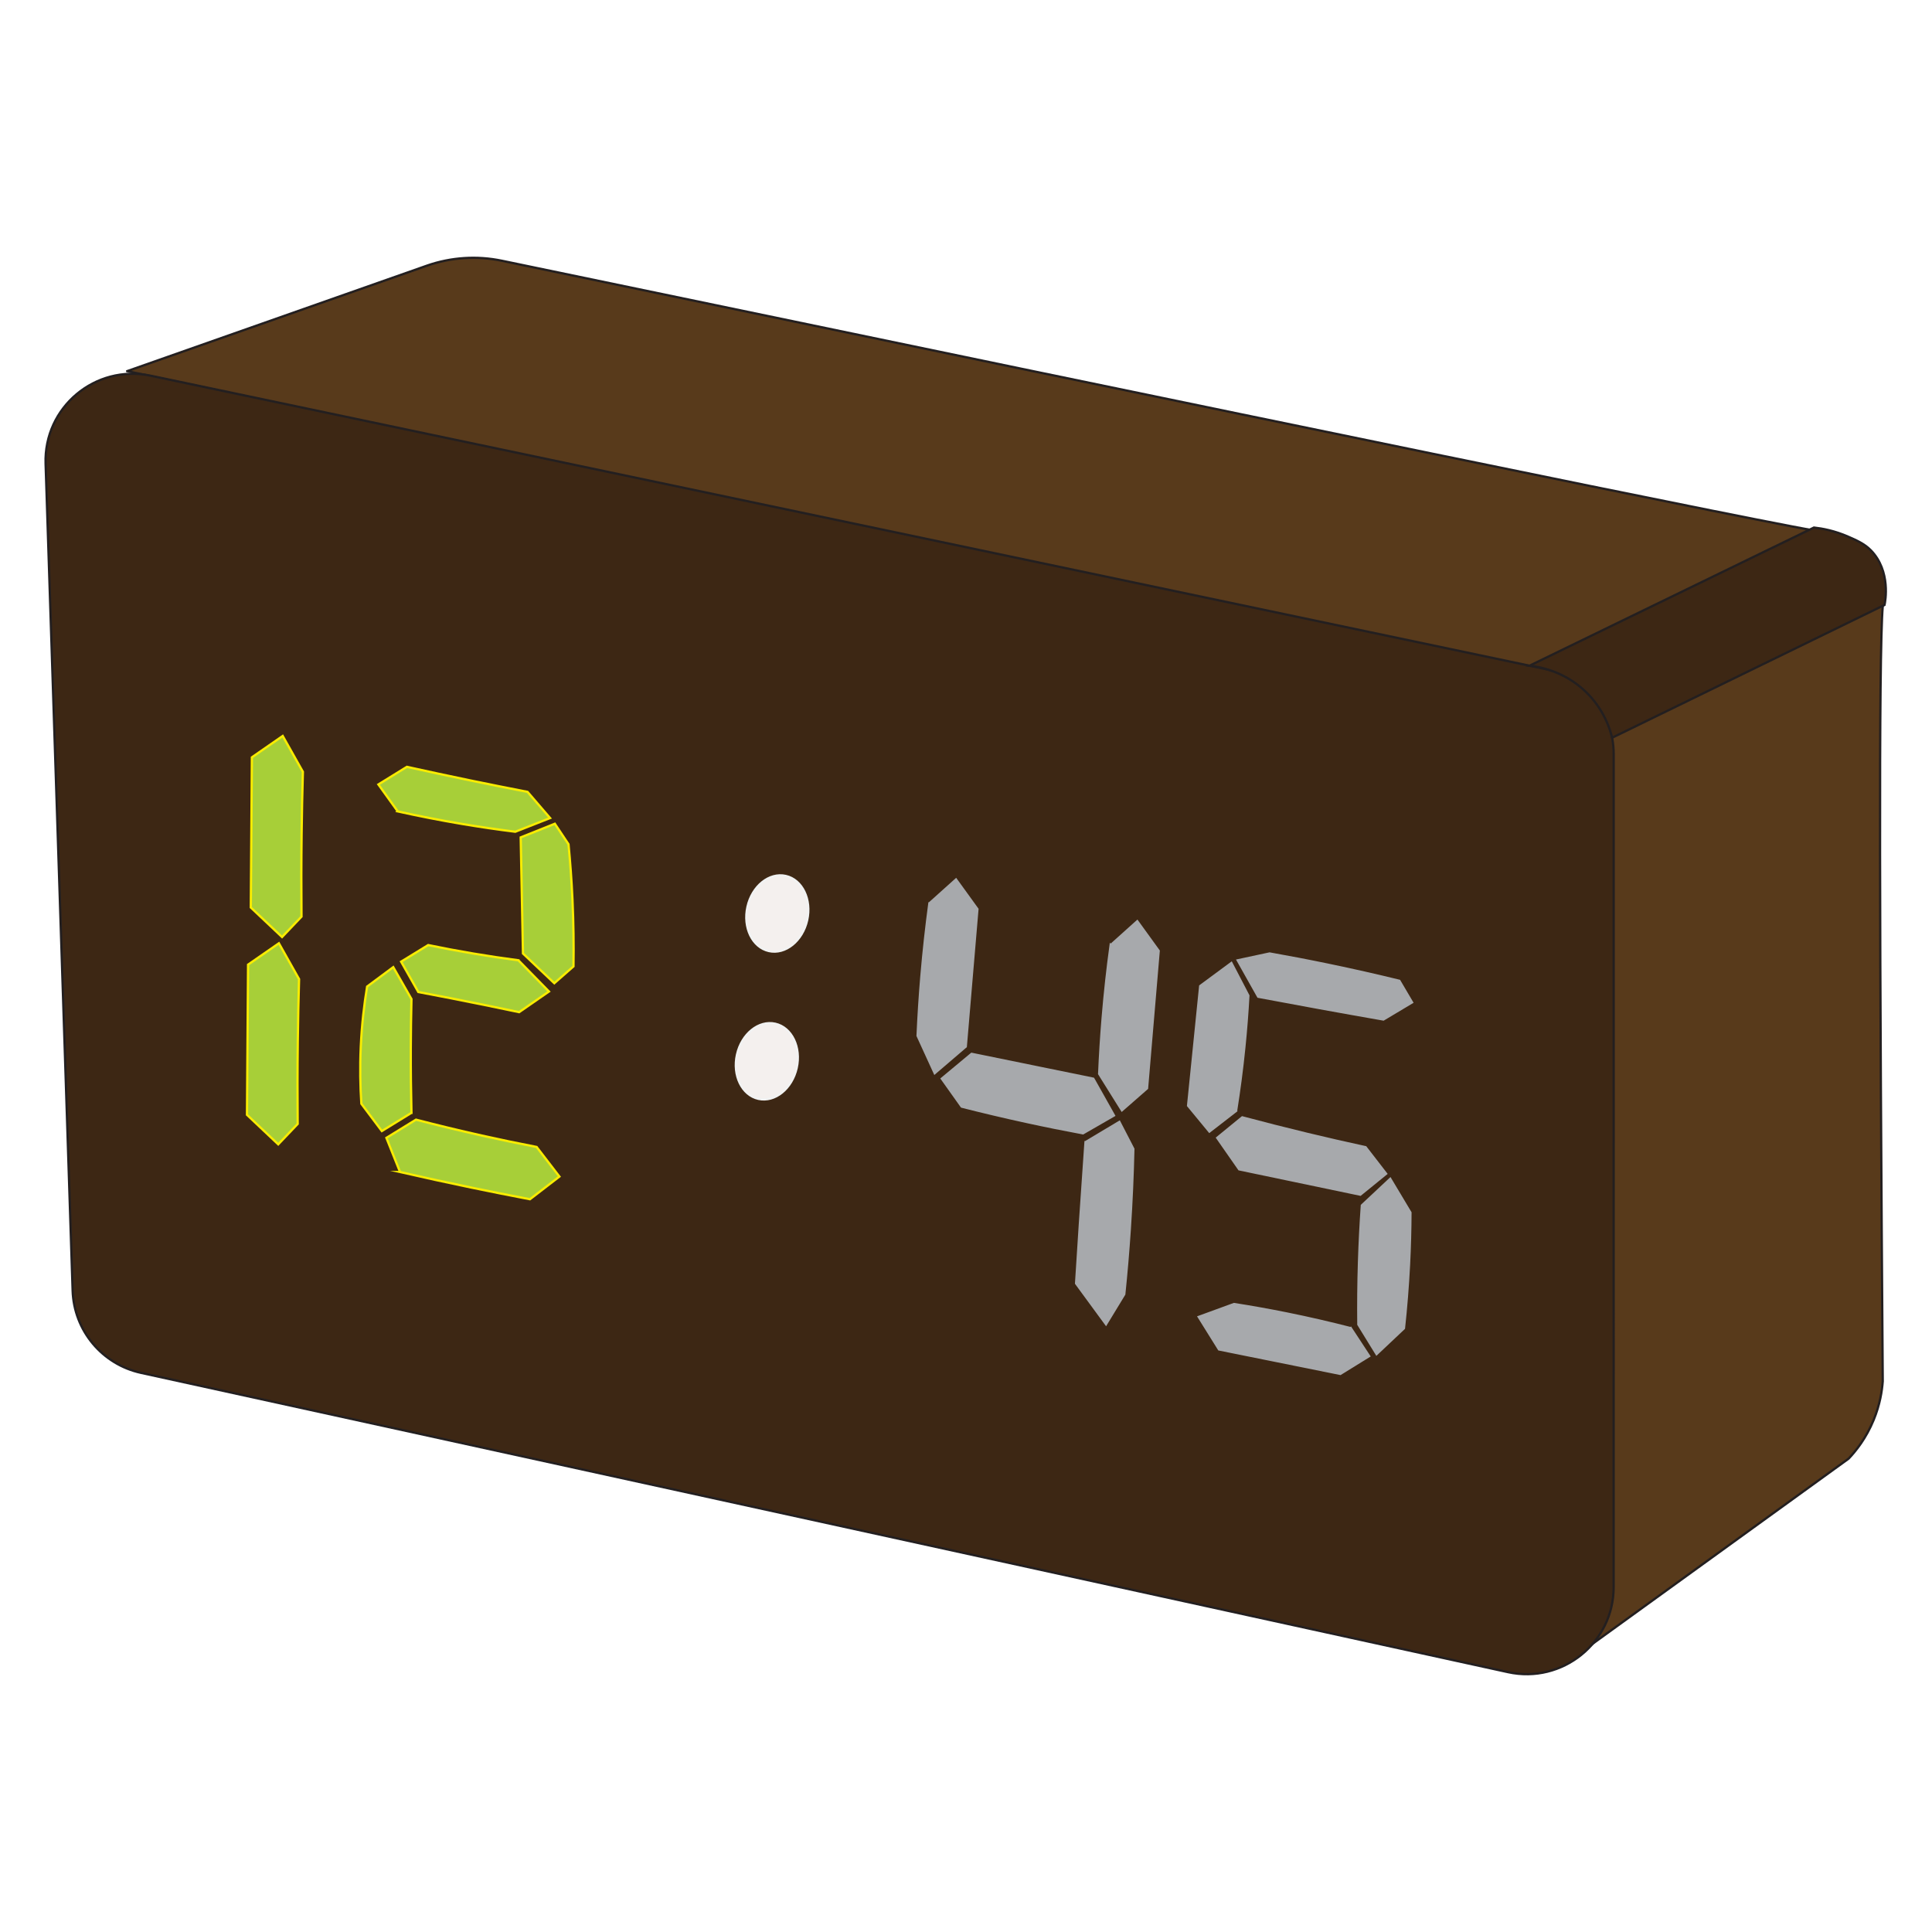
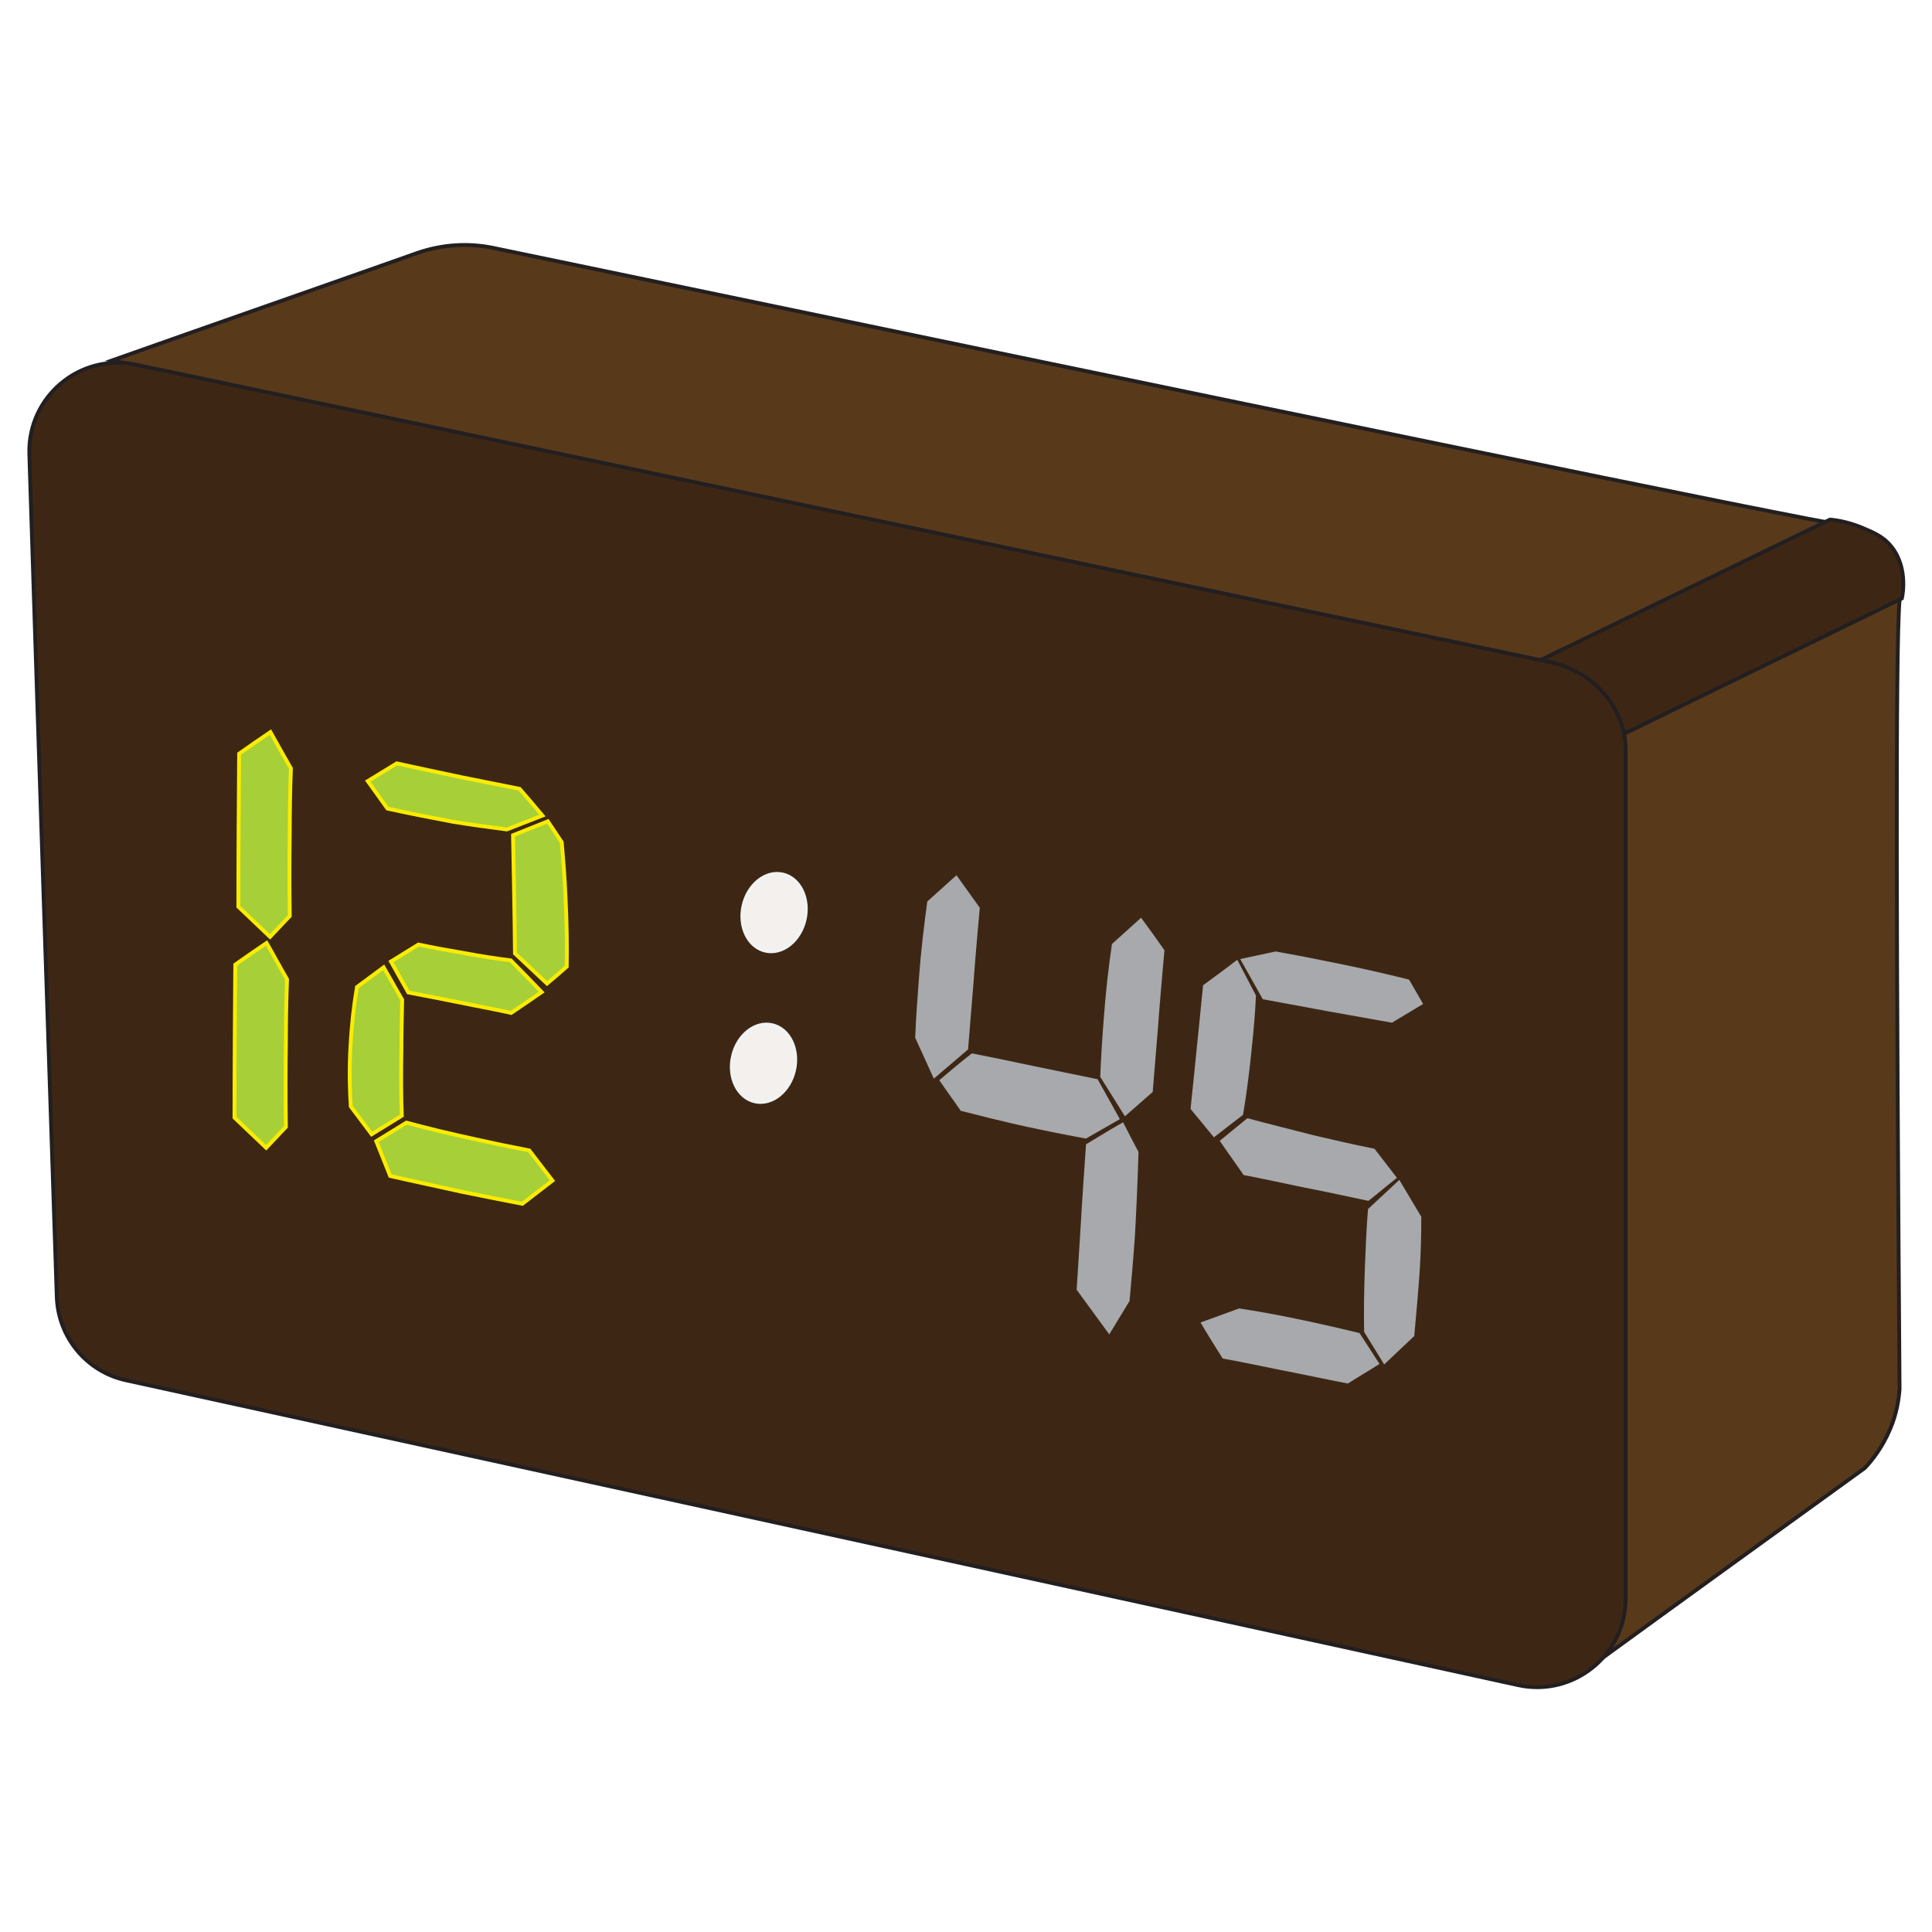
- <svg xmlns="http://www.w3.org/2000/svg" id="Layer_1" viewBox="0 0 848.5 848.75">
-   <path d="M55.89,163.04c43.9-15.45,87.79-30.89,131.69-46.34,10.58-3.69,21.96-4.43,32.93-2.14,329.86,68.69,565.4,117.36,583.87,119.78,2.12.28,10.79,1.18,16.74,7.66,7.67,8.37,6.28,21.1,5.99,24.4-1.83,21.22-1.32,154.9,0,340.42-.31,4.22-1.23,10.26-4,16.99-3.3,8.04-7.83,13.65-10.99,16.99-38.08,27.53-76.16,55.07-114.23,82.6,1.9-1.93,4.29-4.77,6.34-8.64,2.62-4.92,3.61-9.46,4.02-12.49,0-123.44-.01-246.88-.02-370.31.18-3,.16-9.16-3-15.99-2.9-6.27-7.06-10.12-9.37-11.97-4.2-2.67-8.41-5.34-12.61-8.02-209.12-44.31-418.24-88.62-627.36-132.93Z" fill="#583a1b" stroke="#231f20" stroke-linecap="round" stroke-miterlimit="10" />
-   <path d="M708.91,331.26c0,122-.01,243.99-.02,365.99,0,24.41-22.56,42.56-46.41,37.34-200.18-43.83-400.36-87.65-600.54-131.48-17.09-3.74-29.46-18.61-30.03-36.1-3.96-121.1-7.92-242.21-11.88-363.31-.81-24.78,21.82-43.76,46.08-38.66l612.43,128.8c17.69,3.72,30.36,19.33,30.36,37.41Z" fill="#3d2714" stroke="#231f20" stroke-linecap="round" stroke-miterlimit="10" />
-   <path d="M671.93,292.46c41.65-20.23,83.31-40.47,124.96-60.7,3.69.41,9.05,1.39,15,4,3.14,1.38,7.07,2.99,10,6,8.92,9.18,6.31,22.56,6,24-39.89,19.44-79.77,38.89-119.66,58.33-.92-3.75-3.63-12.6-11.72-20.31-9.72-9.27-20.94-10.93-24.58-11.32Z" fill="#3d2714" stroke="#231f20" stroke-linecap="round" stroke-miterlimit="10" />
-   <path d="M174.72,356.44c-2.83-3.94-5.66-7.88-8.49-11.82,4.17-2.58,8.35-5.16,12.52-7.74,9.2,2.04,18.54,4.04,28,6,8.41,1.74,16.75,3.4,25,5,3.3,3.83,6.6,7.66,9.9,11.5-5.09,2-10.19,4.01-15.28,6.01-7.51-.93-15.29-2.06-23.32-3.41-9.92-1.67-19.37-3.54-28.34-5.53Z" fill="#a7cf38" stroke="#f9ec00" stroke-linecap="round" stroke-miterlimit="10" />
-   <path d="M228.75,367.88l15-6,6,9c.75,7.74,1.35,15.84,1.74,24.29.47,10.27.59,20.08.45,29.37-2.81,2.46-5.61,4.93-8.42,7.39l-13.77-13.05c-.33-17-.67-34-1-51Z" fill="#a7cf38" stroke="#f9ec00" stroke-linecap="round" stroke-miterlimit="10" />
-   <path d="M227.75,421.88c4.47,4.57,8.94,9.13,13.41,13.7-4.37,3.02-8.74,6.05-13.1,9.07-5.14-1.09-10.32-2.16-15.53-3.22-9.68-1.97-19.26-3.84-28.76-5.63-2.52-4.44-5.03-8.89-7.55-13.33l11.89-7.29c6.31,1.31,12.86,2.55,19.64,3.69,6.86,1.16,13.53,2.15,20,3Z" fill="#a7cf38" stroke="#f9ec00" stroke-linecap="round" stroke-miterlimit="10" />
-   <path d="M180.75,488.88c-4.33,2.67-8.67,5.33-13,8l-9-12c-.5-7.55-.67-15.97-.25-25.12.45-9.7,1.48-18.53,2.78-26.35,3.83-2.84,7.65-5.68,11.48-8.53,2.67,4.67,5.33,9.33,8,14-.17,7.17-.27,14.47-.3,21.9-.03,9.57.08,18.94.3,28.1Z" fill="#a7cf38" stroke="#f9ec00" stroke-linecap="round" stroke-miterlimit="10" />
-   <path d="M175.75,514.88l-6-15c4.33-2.67,8.67-5.33,13-8,9.35,2.43,19.02,4.77,29,7,8.16,1.82,16.16,3.48,24,5,3.33,4.33,6.67,8.67,10,13-4.31,3.32-8.62,6.64-12.94,9.96-8.53-1.63-17.18-3.35-25.92-5.16-10.58-2.2-20.96-4.47-31.15-6.8Z" fill="#a7cf38" stroke="#f9ec00" stroke-linecap="round" stroke-miterlimit="10" />
-   <path d="M110.66,332.7c4.51-3.13,9.02-6.25,13.54-9.38,2.95,5.25,5.91,10.49,8.86,15.74-.26,9-.45,18.14-.56,27.43-.15,12.31-.16,24.38-.05,36.19-2.85,2.99-5.7,5.97-8.54,8.96-4.58-4.32-9.15-8.65-13.73-12.97.16-21.99.32-43.97.48-65.96Z" fill="#a7cf38" stroke="#f9ec00" stroke-linecap="round" stroke-miterlimit="10" />
-   <path d="M108.98,423.78c4.51-3.13,9.02-6.25,13.54-9.38,2.95,5.25,5.91,10.49,8.86,15.74-.26,9-.45,18.14-.56,27.43-.15,12.31-.16,24.38-.05,36.19-2.85,2.99-5.7,5.97-8.54,8.96-4.58-4.32-9.15-8.65-13.73-12.97.16-21.99.32-43.97.48-65.96Z" fill="#a7cf38" stroke="#f9ec00" stroke-linecap="round" stroke-miterlimit="10" />
-   <ellipse cx="341.49" cy="401.32" rx="16.9" ry="13.43" transform="translate(-124.92 646.54) rotate(-77.34)" fill="#f4f0ee" stroke="#f1f2f2" stroke-linecap="round" stroke-miterlimit="10" />
-   <ellipse cx="336.89" cy="466.25" rx="16.9" ry="13.43" transform="translate(-191.87 692.75) rotate(-77.34)" fill="#f4f0ee" stroke="#f1f2f2" stroke-linecap="round" stroke-miterlimit="10" />
-   <path d="M422.48,486.15c-2.91-4.09-5.82-8.19-8.73-12.28,4.36-3.63,8.72-7.27,13.09-10.9,2.83.58,25.35,5.18,28.28,5.78,2.26.46,22.86,4.67,25.18,5.14,3.03,5.38,6.05,10.77,9.08,16.15l-13.62,7.84c-8.16-1.52-16.52-3.2-25.05-5.06-9.71-2.12-19.12-4.35-28.21-6.66Z" fill="#a7a9ac" stroke="#a7a9ac" stroke-linecap="round" stroke-miterlimit="10" />
-   <path d="M408.3,396.86l11.68-10.49,9.41,13.01c-.27,3.2-2.43,28.64-2.71,31.95-.22,2.55-2.18,25.83-2.41,28.44-4.55,3.89-9.1,7.78-13.64,11.68-2.51-5.48-5.01-10.95-7.52-16.43.37-8.42.92-17.17,1.68-26.2.94-11.16,2.14-21.83,3.5-31.96Z" fill="#a7a9ac" stroke="#a7a9ac" stroke-linecap="round" stroke-miterlimit="10" />
-   <path d="M487.93,415.2c3.89-3.5,7.79-6.99,11.68-10.49,3.14,4.34,6.28,8.67,9.41,13.01-.27,3.2-2.43,28.64-2.71,31.95-.22,2.55-2.18,25.83-2.41,28.44-3.67,3.21-7.35,6.43-11.02,9.64-3.33-5.33-6.67-10.67-10-16,.34-7.94.84-16.15,1.54-24.6.92-11.13,2.11-21.79,3.5-31.96Z" fill="#a7a9ac" stroke="#a7a9ac" stroke-linecap="round" stroke-miterlimit="10" />
-   <path d="M476.89,501.75c4.95-2.96,9.91-5.92,14.86-8.88,2.05,3.96,4.09,7.92,6.14,11.88-.26,11.37-.76,23.18-1.58,35.38-.65,9.77-1.46,19.25-2.41,28.44-2.67,4.39-5.35,8.78-8.02,13.18-4.38-5.98-8.76-11.95-13.14-17.93.54-8.71,1.1-17.45,1.68-26.2.79-12.01,1.61-23.96,2.46-35.87Z" fill="#a7a9ac" stroke="#a7a9ac" stroke-linecap="round" stroke-miterlimit="10" />
-   <path d="M614.75,430.88c1.86,3.16,3.72,6.32,5.58,9.48-4.19,2.51-8.39,5.01-12.58,7.52-9.29-1.63-18.62-3.29-28-5-9.05-1.65-18.05-3.31-27-5-3-5.33-6-10.67-9-16,4.67-1,9.33-2,14-3,8.48,1.5,17.15,3.16,26,5,10.67,2.21,21.01,4.56,31,7Z" fill="#a7a9ac" stroke="#a7a9ac" stroke-linecap="round" stroke-miterlimit="10" />
-   <path d="M543.03,488.03c-3.91,3.03-7.81,6.06-11.72,9.08-3.12-3.79-6.24-7.58-9.37-11.37.28-2.78,2.53-24.93,2.82-27.81.23-2.22,2.28-22.48,2.51-24.76,4.56-3.37,9.12-6.74,13.69-10.11,2.49,4.78,4.97,9.56,7.46,14.33-.4,7.33-.98,14.94-1.78,22.81-.98,9.72-2.22,19-3.62,27.81Z" fill="#a7a9ac" stroke="#a7a9ac" stroke-linecap="round" stroke-miterlimit="10" />
-   <path d="M599.93,503.99c3,3.88,6,7.76,9,11.64-3.77,3.07-7.54,6.13-11.32,9.2-2.82-.59-25.25-5.28-28.16-5.89-2.25-.47-22.76-4.76-25.07-5.24-3.21-4.61-6.42-9.22-9.64-13.83,3.67-3,7.33-6,11-9,9.28,2.48,18.79,4.9,28.53,7.25,8.69,2.09,17.24,4.05,25.65,5.87Z" fill="#a7a9ac" stroke="#a7a9ac" stroke-linecap="round" stroke-miterlimit="10" />
-   <path d="M593.43,583.48c2.68,4.09,5.37,8.18,8.05,12.27-4.22,2.61-8.44,5.21-12.65,7.82-2.82-.57-25.28-5.11-28.2-5.69-2.25-.45-22.8-4.6-25.11-5.06-2.97-4.76-5.93-9.52-8.9-14.28,5.16-1.89,10.33-3.77,15.49-5.66,7.47,1.17,15.21,2.54,23.19,4.15,9.85,1.99,19.23,4.17,28.12,6.46Z" fill="#a7a9ac" stroke="#a7a9ac" stroke-linecap="round" stroke-miterlimit="10" />
-   <path d="M616.77,583.53c-4.01,3.78-8.01,7.56-12.02,11.34-2.67-4.33-5.33-8.67-8-13-.1-8.83-.02-17.99.28-27.48.27-8.56.7-16.85,1.26-24.85,4.15-3.89,8.31-7.78,12.46-11.67,2.96,4.94,5.91,9.89,8.87,14.83-.03,7.34-.23,14.97-.63,22.87-.5,9.75-1.26,19.09-2.22,27.96Z" fill="#a7a9ac" stroke="#a7a9ac" stroke-linecap="round" stroke-miterlimit="10" />
-   <rect width="848.5" height="848.75" fill="none" stroke-width="0" />
+ <svg xmlns="http://www.w3.org/2000/svg" id="Layer_1" viewBox="0 0 500 500.1">
+   <path d="M29,93.3c26.3-9.3,52.7-18.5,79-27.8,6.3-2.2,13.2-2.7,19.8-1.3,197.9,41.2,339.2,70.4,350.3,71.9,1.3.2,6.5.7,10,4.6,4.6,5,3.8,12.7,3.6,14.6-1.1,12.7-.8,92.9,0,204.3-.2,2.5-.7,6.2-2.4,10.2-2,4.8-4.7,8.2-6.6,10.2-22.8,16.5-45.7,33-68.5,49.6,1.1-1.2,2.6-2.9,3.8-5.2,1.6-3,2.2-5.7,2.4-7.5v-222.2c.1-1.8.1-5.5-1.8-9.6-1.7-3.8-4.2-6.1-5.6-7.2-2.5-1.6-5-3.2-7.6-4.8-125.4-26.6-250.9-53.2-376.4-79.8h0Z" fill="#583a1b" stroke="#231f20" stroke-linecap="round" stroke-miterlimit="10" />
+   <path d="M420.8,194.2v219.6c0,14.6-13.5,25.5-27.8,22.4-120.1-26.3-240.2-52.6-360.3-78.9-10.3-2.2-17.7-11.2-18-21.7-2.4-72.7-4.8-145.3-7.1-218-.5-14.9,13.1-26.3,27.6-23.2l367.5,77.3c10.5,2.3,18.1,11.7,18.1,22.5h0Z" fill="#3d2714" stroke="#231f20" stroke-linecap="round" stroke-miterlimit="10" />
+   <path d="M398.7,170.9c25-12.1,50-24.3,75-36.4,2.2.2,5.4.8,9,2.4,1.9.8,4.2,1.8,6,3.6,5.4,5.5,3.8,13.5,3.6,14.4-23.9,11.7-47.9,23.3-71.8,35-.6-2.2-2.2-7.6-7-12.2-5.9-5.5-12.7-6.5-14.8-6.8h0Z" fill="#3d2714" stroke="#231f20" stroke-linecap="round" stroke-miterlimit="10" />
+   <path d="M100.3,209.3c-1.7-2.4-3.4-4.7-5.1-7.1,2.5-1.5,5-3.1,7.5-4.6,5.5,1.2,11.1,2.4,16.8,3.6,5,1,10.1,2,15,3,2,2.3,4,4.6,5.9,6.9-3.1,1.2-6.1,2.4-9.2,3.6-4.5-.6-9.2-1.2-14-2-5.8-1.1-11.5-2.2-16.9-3.4h0Z" fill="#a7cf38" stroke="#f9ec00" stroke-linecap="round" stroke-miterlimit="10" />
+   <path d="M132.8,216.2l9-3.6,3.6,5.4c.4,4.6.8,9.5,1,14.6.3,6.2.4,12,.3,17.6-1.7,1.5-3.4,3-5.1,4.4l-8.3-7.8c-.1-10.2-.3-20.4-.5-30.6h0Z" fill="#a7cf38" stroke="#f9ec00" stroke-linecap="round" stroke-miterlimit="10" />
+   <path d="M132.2,248.6c2.7,2.7,5.4,5.5,8,8.2-2.6,1.8-5.2,3.6-7.9,5.4-3.1-.7-6.2-1.3-9.3-1.9-5.8-1.2-11.6-2.3-17.3-3.4-1.5-2.7-3-5.3-4.5-8l7.1-4.4c3.8.8,7.7,1.5,11.8,2.2,4.2.8,8.2,1.4,12.1,1.9h0Z" fill="#a7cf38" stroke="#f9ec00" stroke-linecap="round" stroke-miterlimit="10" />
+   <path d="M104,288.8c-2.6,1.6-5.2,3.2-7.8,4.8l-5.4-7.2c-.3-4.5-.4-9.6-.1-15.1.3-5.8.9-11.1,1.7-15.8,2.3-1.7,4.6-3.4,6.9-5.1,1.6,2.8,3.2,5.6,4.8,8.4-.1,4.3-.2,8.7-.2,13.1-.1,5.8-.1,11.4.1,16.9h0Z" fill="#a7cf38" stroke="#f9ec00" stroke-linecap="round" stroke-miterlimit="10" />
+   <path d="M101,304.4l-3.6-9c2.6-1.6,5.2-3.2,7.8-4.8,5.6,1.5,11.4,2.9,17.4,4.2,4.9,1.1,9.7,2.1,14.4,3,2,2.6,4,5.2,6,7.8-2.6,2-5.2,4-7.8,6-5.1-1-10.3-2-15.6-3.1-6.3-1.4-12.5-2.7-18.6-4.1h0Z" fill="#a7cf38" stroke="#f9ec00" stroke-linecap="round" stroke-miterlimit="10" />
+   <path d="M61.9,195.1c2.7-1.9,5.4-3.8,8.1-5.6,1.8,3.2,3.5,6.3,5.3,9.4-.2,5.4-.3,10.9-.3,16.5-.1,7.4-.1,14.6,0,21.7-1.7,1.8-3.4,3.6-5.1,5.4-2.7-2.6-5.5-5.2-8.2-7.8,0-13.2.1-26.4.2-39.6h0Z" fill="#a7cf38" stroke="#f9ec00" stroke-linecap="round" stroke-miterlimit="10" />
+   <path d="M60.9,249.7c2.7-1.9,5.4-3.8,8.1-5.6,1.8,3.1,3.5,6.3,5.3,9.4-.2,5.4-.3,10.9-.3,16.5-.1,7.4-.1,14.6,0,21.7-1.7,1.8-3.4,3.6-5.1,5.4-2.7-2.6-5.5-5.2-8.2-7.8,0-13.2.1-26.4.2-39.6h0Z" fill="#a7cf38" stroke="#f9ec00" stroke-linecap="round" stroke-miterlimit="10" />
+   <ellipse cx="200.38" cy="236.23" rx="10.1" ry="8.1" transform="translate(-74.03 379.96) rotate(-77.34)" fill="#f4f0ee" stroke="#f1f2f2" stroke-linecap="round" stroke-miterlimit="10" stroke-width="1" />
+   <ellipse cx="197.65" cy="275.23" rx="10.1" ry="8.1" transform="translate(-114.22 407.75) rotate(-77.34)" fill="#f4f0ee" stroke="#f1f2f2" stroke-linecap="round" stroke-miterlimit="10" stroke-width="1" />
+   <path d="M249,287.1c-1.7-2.5-3.5-4.9-5.2-7.4,2.6-2.2,5.2-4.4,7.9-6.5,1.7.3,15.2,3.1,17,3.5,1.4.3,13.7,2.8,15.1,3.1,1.8,3.2,3.6,6.5,5.4,9.7l-8.2,4.7c-4.9-.9-9.9-1.9-15-3-5.9-1.3-11.5-2.7-17-4.1h0Z" fill="#a7a9ac" stroke="#a7a9ac" stroke-linecap="round" stroke-miterlimit="10" />
+   <path d="M240.5,233.6l7-6.3,5.6,7.8c-.2,1.9-1.5,17.2-1.6,19.2-.1,1.5-1.3,15.5-1.4,17.1-2.7,2.3-5.5,4.7-8.2,7-1.5-3.3-3-6.6-4.5-9.9.2-5.1.6-10.3,1-15.7.5-6.8,1.3-13.2,2.1-19.2h0Z" fill="#a7a9ac" stroke="#a7a9ac" stroke-linecap="round" stroke-miterlimit="10" />
+   <path d="M288.3,244.6c2.3-2.1,4.7-4.2,7-6.3,1.9,2.6,3.8,5.2,5.6,7.8-.2,1.9-1.5,17.2-1.6,19.2-.1,1.5-1.3,15.5-1.4,17.1-2.2,1.9-4.4,3.9-6.6,5.8-2-3.2-4-6.4-6-9.6.2-4.8.5-9.7.9-14.8.5-6.7,1.2-13.1,2.1-19.2h0Z" fill="#a7a9ac" stroke="#a7a9ac" stroke-linecap="round" stroke-miterlimit="10" />
+   <path d="M281.6,296.5c3-1.8,5.9-3.6,8.9-5.3,1.2,2.4,2.5,4.8,3.7,7.1-.2,6.8-.5,13.9-.9,21.2-.4,5.9-.9,11.6-1.4,17.1-1.6,2.6-3.2,5.3-4.8,7.9-2.6-3.6-5.3-7.2-7.9-10.8.3-5.2.7-10.5,1-15.7.4-7.2.9-14.4,1.4-21.5h0Z" fill="#a7a9ac" stroke="#a7a9ac" stroke-linecap="round" stroke-miterlimit="10" />
+   <path d="M364.4,254c1.1,1.9,2.2,3.8,3.3,5.7l-7.5,4.5c-5.6-1-11.2-2-16.8-3-5.4-1-10.8-2-16.2-3-1.8-3.2-3.6-6.4-5.4-9.6,2.8-.6,5.6-1.2,8.4-1.8,5.1.9,10.3,1.9,15.6,3,6.4,1.3,12.6,2.7,18.6,4.2Z" fill="#a7a9ac" stroke="#a7a9ac" stroke-linecap="round" stroke-miterlimit="10" />
+   <path d="M321.3,288.3c-2.3,1.8-4.7,3.6-7,5.4-1.9-2.3-3.7-4.5-5.6-6.8.2-1.7,1.5-15,1.7-16.7.1-1.3,1.4-13.5,1.5-14.9,2.7-2,5.5-4,8.2-6.1,1.5,2.9,3,5.7,4.5,8.6-.2,4.4-.6,9-1.1,13.7-.6,5.9-1.3,11.5-2.2,16.8h0Z" fill="#a7a9ac" stroke="#a7a9ac" stroke-linecap="round" stroke-miterlimit="10" />
+   <path d="M355.5,297.8c1.8,2.3,3.6,4.7,5.4,7-2.3,1.8-4.5,3.7-6.8,5.5-1.7-.4-15.2-3.2-16.9-3.5-1.4-.3-13.7-2.9-15-3.1-1.9-2.8-3.9-5.5-5.8-8.3,2.2-1.8,4.4-3.6,6.6-5.4,5.6,1.5,11.3,2.9,17.1,4.4,5.2,1.2,10.3,2.4,15.4,3.4h0Z" fill="#a7a9ac" stroke="#a7a9ac" stroke-linecap="round" stroke-miterlimit="10" />
+   <path d="M351.6,345.5c1.6,2.5,3.2,4.9,4.8,7.4-2.5,1.6-5.1,3.1-7.6,4.7-1.7-.3-15.2-3.1-16.9-3.4-1.4-.3-13.7-2.8-15.1-3-1.8-2.9-3.6-5.7-5.3-8.6,3.1-1.1,6.2-2.3,9.3-3.4,4.5.7,9.1,1.5,13.9,2.5,5.9,1.2,11.5,2.5,16.9,3.8h0Z" fill="#a7a9ac" stroke="#a7a9ac" stroke-linecap="round" stroke-miterlimit="10" />
+   <path d="M365.6,345.6c-2.4,2.3-4.8,4.5-7.2,6.8-1.6-2.6-3.2-5.2-4.8-7.8-.1-5.3,0-10.8.2-16.5.2-5.1.4-10.1.8-14.9,2.5-2.3,5-4.7,7.5-7,1.8,3,3.5,5.9,5.3,8.9,0,4.4-.1,9-.4,13.7-.4,5.8-.9,11.4-1.4,16.8h0Z" fill="#a7a9ac" stroke="#a7a9ac" stroke-linecap="round" stroke-miterlimit="10" />
+   <rect width="500" height="500.1" fill="none" stroke-width="0" />
</svg>
